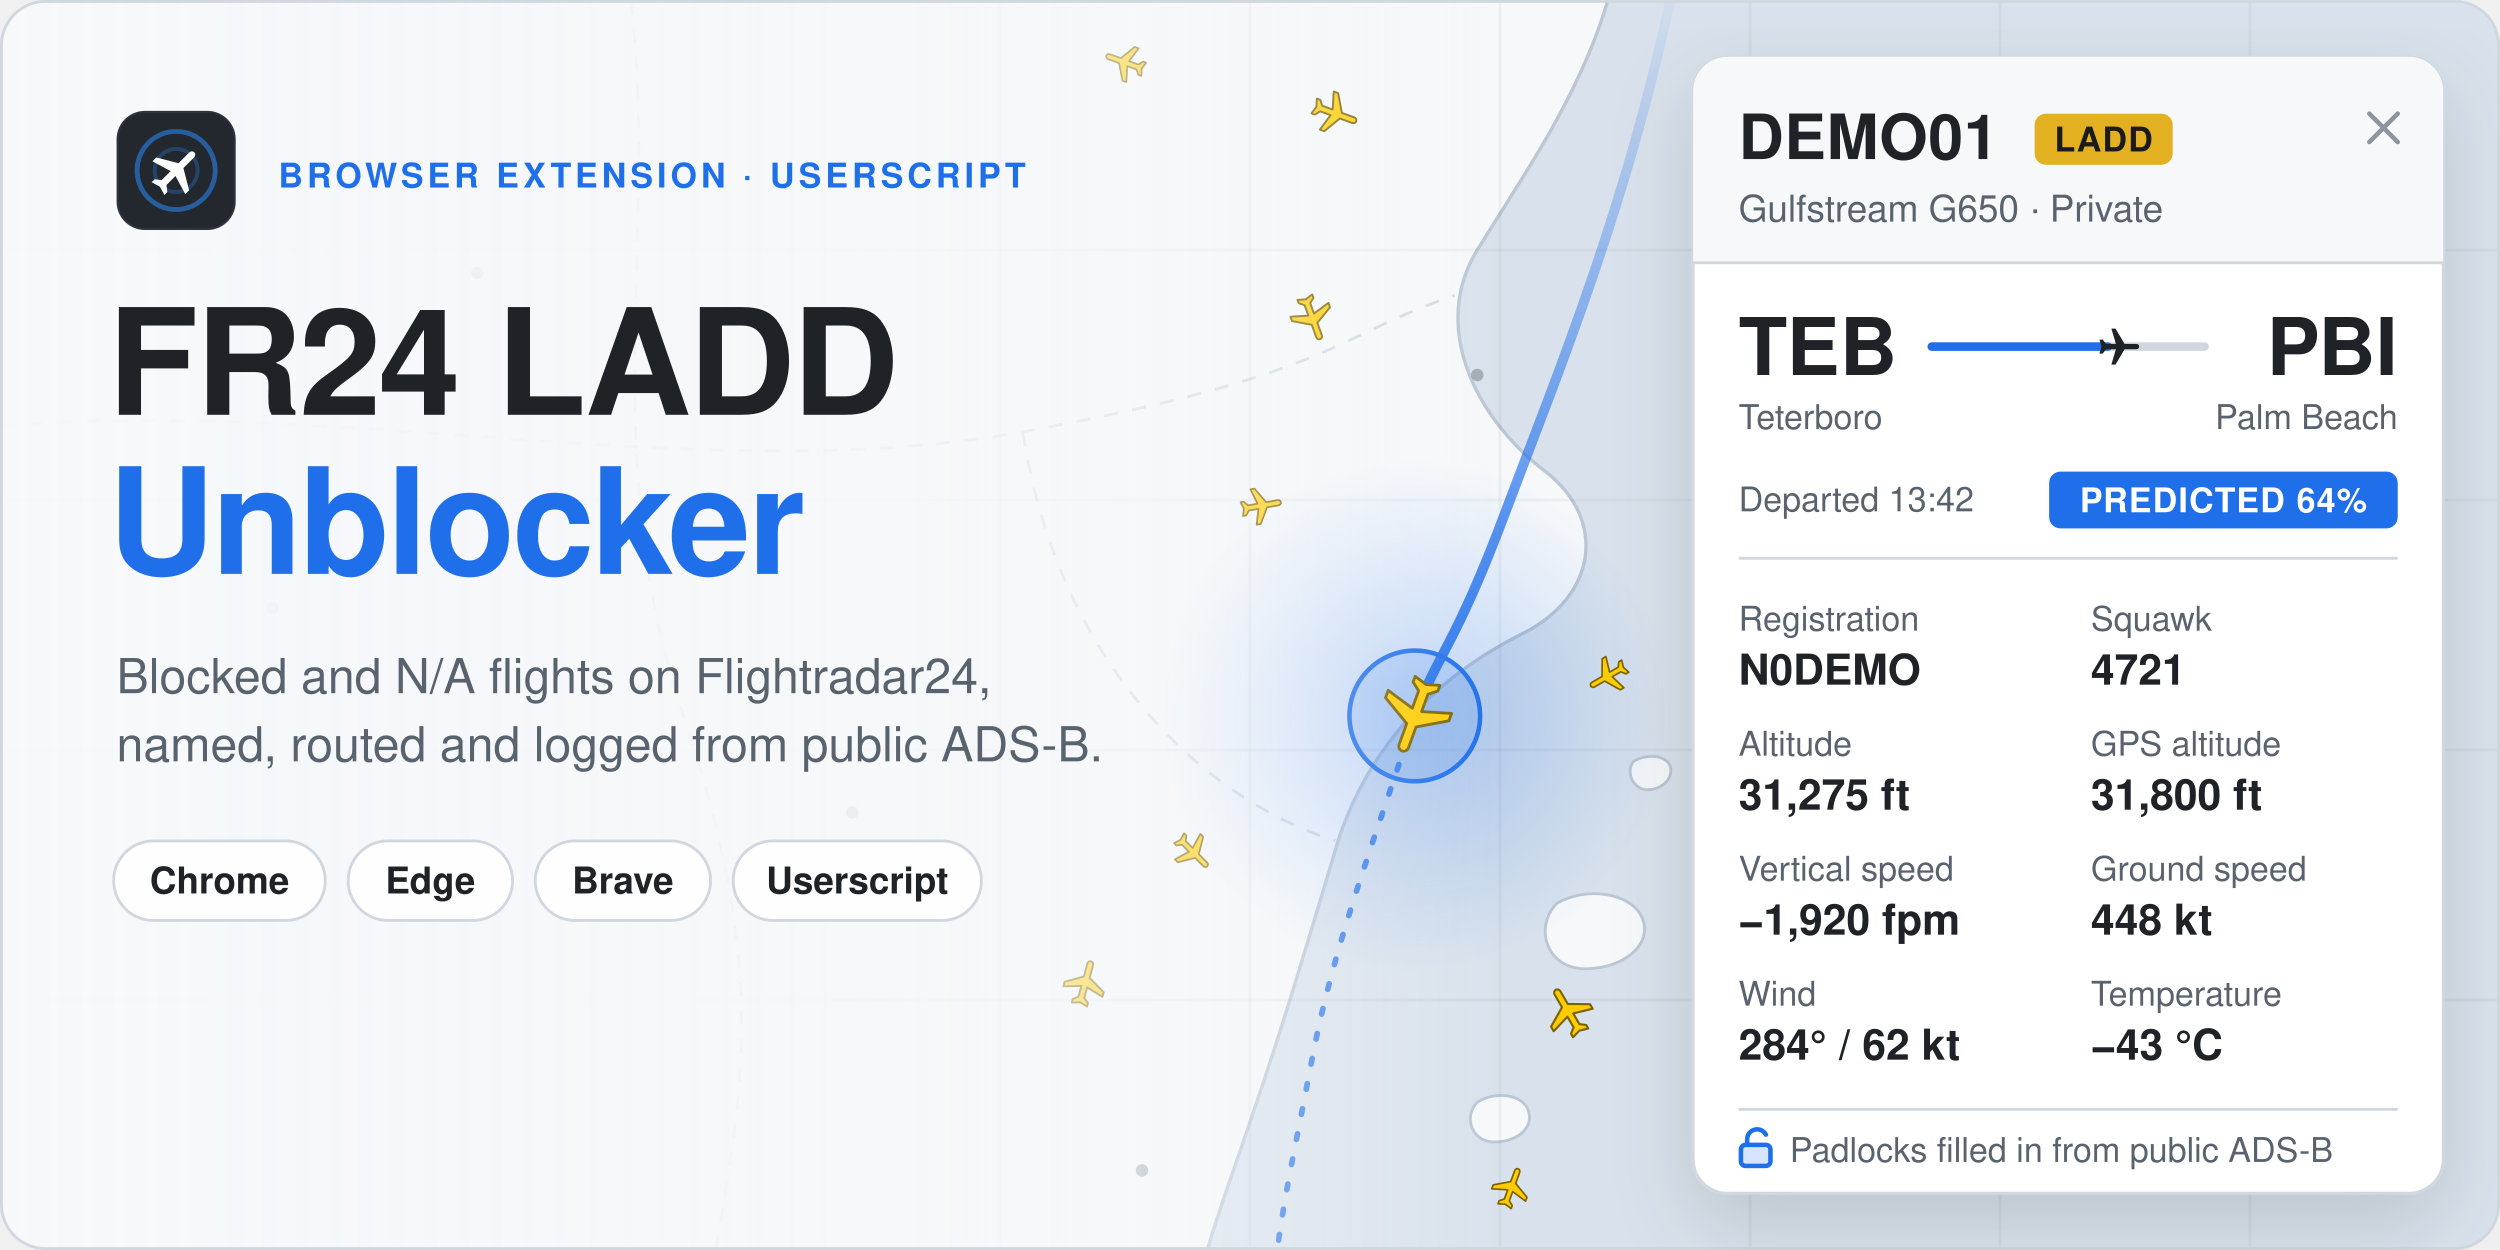
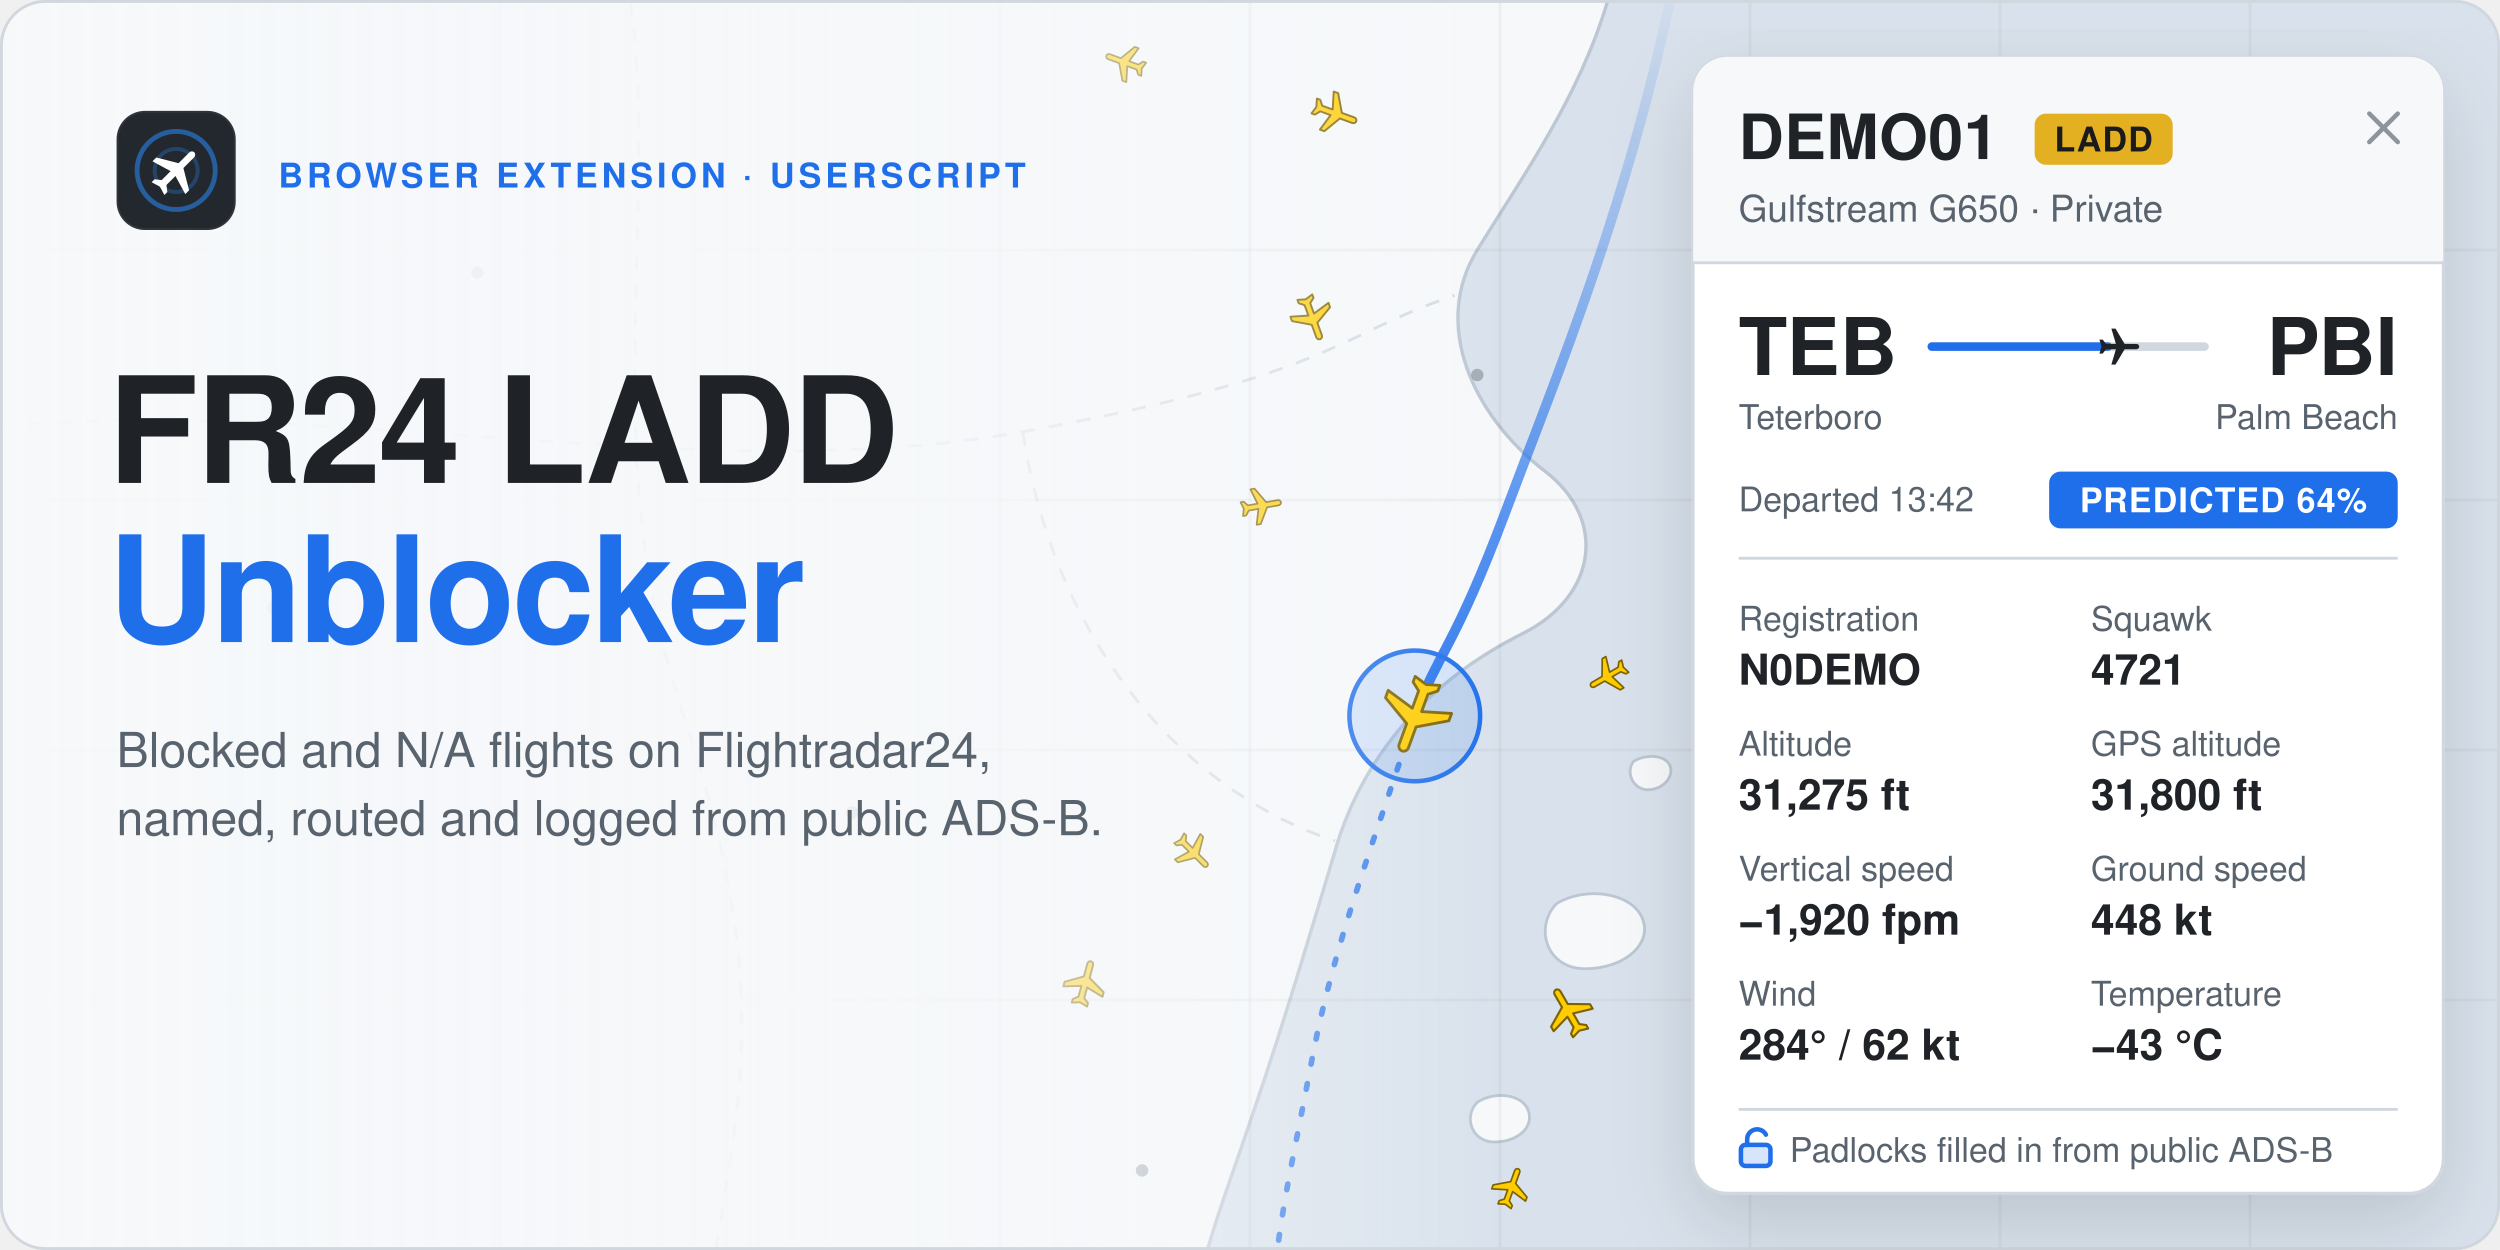
<svg xmlns="http://www.w3.org/2000/svg" width="880" height="440" viewBox="0 0 880 440" role="img" aria-label="FR24 LADD Unblocker: blocked and N/A flights on Flightradar24, named, routed and logged from public ADS-B" font-family="-apple-system, Segoe UI, Helvetica, Arial, sans-serif">
  <defs>
    <symbol id="pl" viewBox="0 0 24 24">
      <path d="M12 1.5C11.2 1.5 10.6 2.2 10.6 3V9.2L2.5 14V16.2L10.6 13.8V19L8.3 20.8V22.5L12 21.4L15.7 22.5V20.8L13.4 19V13.8L21.5 16.2V14L13.4 9.2V3C13.4 2.2 12.8 1.5 12 1.5Z" />
    </symbol>
    <clipPath id="clip">
      <rect x="0" y="0" width="880" height="440" rx="16" />
    </clipPath>
    <linearGradient id="scrim" x1="0" y1="0" x2="1" y2="0">
      <stop offset="0" stop-color="#f6f8fa" stop-opacity="0.97" />
      <stop offset="0.36" stop-color="#f6f8fa" stop-opacity="0.86" />
      <stop offset="0.6" stop-color="#f6f8fa" stop-opacity="0" />
    </linearGradient>
    <linearGradient id="trail" gradientUnits="userSpaceOnUse" x1="590" y1="-10" x2="498" y2="252">
      <stop offset="0" stop-color="#1f6feb" stop-opacity="0" />
      <stop offset="1" stop-color="#1f6feb" stop-opacity="1" />
    </linearGradient>
    <radialGradient id="glow" cx="498" cy="252" r="90" gradientUnits="userSpaceOnUse">
      <stop offset="0" stop-color="#1f6feb" stop-opacity="0.28" />
      <stop offset="1" stop-color="#1f6feb" stop-opacity="0" />
    </radialGradient>
    <filter id="sh" x="-20%" y="-20%" width="140%" height="140%">
      <feDropShadow dx="0" dy="10" stdDeviation="14" flood-color="#000" flood-opacity="0.14" />
    </filter>
  </defs>
  <g clip-path="url(#clip)">
    <rect x="0" width="880" height="440" fill="#d9e2ec" />
    <path d="M0 0H566C556 34 536 62 520 88C504 114 518 146 544 166C566 183 562 210 536 223C506 238 482 262 471 296C462 326 452 360 441 392C435 410 429 426 425 440H0Z" fill="#f6f8fa" stroke="#bcc7d3" stroke-width="1.2" />
    <path d="M548 318c10-6 26-4 30 5s-6 18-20 18-18-15-10-23z" fill="#f6f8fa" stroke="#bcc7d3" stroke-width="1" />
    <path d="M520 388c6-4 16-3 18 3s-4 11-12 11-11-9-6-14z" fill="#f6f8fa" stroke="#bcc7d3" stroke-width="1" />
    <path d="M575 268c5-3 12-2 13 2s-3 8-8 8-8-6-5-10z" fill="#f6f8fa" stroke="#bcc7d3" stroke-width="1" />
    <g fill="none" stroke="#d3dbe3" stroke-width="1" stroke-dasharray="5 5">
      <path d="M0 150C120 140 250 172 360 152S470 118 512 104" />
      <path d="M222 0C232 80 210 160 240 250S262 380 252 440" />
      <path d="M360 152C372 230 420 280 470 296" />
    </g>
    <g stroke="#1f2328" stroke-opacity="0.045" stroke-width="1">
      <path d="M88 0V440" />
      <path d="M176 0V440" />
      <path d="M264 0V440" />
      <path d="M352 0V440" />
      <path d="M440 0V440" />
      <path d="M528 0V440" />
      <path d="M616 0V440" />
      <path d="M704 0V440" />
      <path d="M792 0V440" />
      <path d="M0 88H880" />
      <path d="M0 176H880" />
      <path d="M0 264H880" />
      <path d="M0 352H880" />
    </g>
    <circle cx="96" cy="214" r="2.2" fill="#8c959f" fill-opacity="0.7" />
    <circle cx="300" cy="286" r="2.2" fill="#8c959f" fill-opacity="0.7" />
    <circle cx="168" cy="96" r="2.2" fill="#8c959f" fill-opacity="0.7" />
    <circle cx="402" cy="412" r="2.2" fill="#8c959f" fill-opacity="0.7" />
    <circle cx="520" cy="132" r="2.2" fill="#8c959f" fill-opacity="0.7" />
-     <circle cx="498" cy="252" r="90" fill="url(#glow)" />
    <path d="M590 -10C574 70 548 132 530 180S506 230 498 252" fill="none" stroke="url(#trail)" stroke-width="3.5" stroke-linecap="round" />
    <path d="M498 252C486 290 470 330 462 372S452 420 448 452" fill="none" stroke="#1f6feb" stroke-width="2" stroke-dasharray="2 7" stroke-linecap="round" stroke-opacity="0.85" />
    <use href="#pl" x="-9" y="-9" width="18" height="18" transform="translate(382 346) rotate(15)" fill="#ffcc00" stroke="#7a6200" stroke-width="0.9" stroke-linejoin="round" />
    <use href="#pl" x="-9" y="-9" width="18" height="18" transform="translate(462 112) rotate(160)" fill="#ffcc00" stroke="#7a6200" stroke-width="0.9" stroke-linejoin="round" />
    <use href="#pl" x="-8" y="-8" width="16" height="16" transform="translate(444 178) rotate(80)" fill="#ffcc00" stroke="#7a6200" stroke-width="0.9" stroke-linejoin="round" />
    <use href="#pl" x="-10" y="-10" width="20" height="20" transform="translate(552 356) rotate(330)" fill="#ffcc00" stroke="#7a6200" stroke-width="0.9" stroke-linejoin="round" />
    <use href="#pl" x="-9" y="-9" width="18" height="18" transform="translate(470 40) rotate(110)" fill="#ffcc00" stroke="#7a6200" stroke-width="0.9" stroke-linejoin="round" />
    <use href="#pl" x="-8" y="-8" width="16" height="16" transform="translate(566 238) rotate(240)" fill="#ffcc00" stroke="#7a6200" stroke-width="0.9" stroke-linejoin="round" />
    <use href="#pl" x="-8" y="-8" width="16" height="16" transform="translate(396 22) rotate(290)" fill="#ffcc00" stroke="#7a6200" stroke-width="0.9" stroke-linejoin="round" />
    <use href="#pl" x="-8" y="-8" width="16" height="16" transform="translate(532 418) rotate(20)" fill="#ffcc00" stroke="#7a6200" stroke-width="0.9" stroke-linejoin="round" />
    <use href="#pl" x="-8" y="-8" width="16" height="16" transform="translate(420 300) rotate(135)" fill="#ffcc00" stroke="#7a6200" stroke-width="0.9" stroke-linejoin="round" />
    <circle cx="498" cy="252" r="23" fill="#1f6feb" fill-opacity="0.16" stroke="#1f6feb" stroke-width="1.6" />
    <use href="#pl" x="-15" y="-15" width="30" height="30" transform="translate(498 252) rotate(200)" fill="#ffcc00" stroke="#7a6200" stroke-width="0.8" stroke-linejoin="round" />
    <rect width="880" height="440" fill="url(#scrim)" />
  </g>
  <rect x="0.5" y="0.5" width="879" height="439" rx="15.5" fill="none" stroke="#d0d7de" />
  <g transform="translate(40 38) scale(0.17188)">
    <rect x="8" y="8" width="240" height="240" rx="56" fill="#23272e" stroke="#2f343c" stroke-width="4" />
    <circle cx="128" cy="128" r="80" fill="none" stroke="#2b8af7" stroke-opacity="0.55" stroke-width="10" />
    <circle cx="128" cy="128" r="44" fill="none" stroke="#2b8af7" stroke-opacity="0.3" stroke-width="8" />
    <use href="#pl" x="-60" y="-60" width="120" height="120" transform="translate(128 128) rotate(45)" fill="#ffffff" />
  </g>
  <text x="98" y="66" font-size="12" fill="#1f6feb" font-weight="700" letter-spacing="1.4">BROWSER EXTENSION  ·  USERSCRIPT</text>
-   <text x="38" y="146" font-size="52" fill="#1f2328" font-weight="800" letter-spacing="-1">FR24 LADD</text>
-   <text x="38" y="202" font-size="52" fill="#1f6feb" font-weight="800" letter-spacing="-1">Unblocker</text>
-   <text x="41" y="244" font-size="17" fill="#59636e">Blocked and N/A flights on Flightradar24,</text>
-   <text x="41" y="268" font-size="17" fill="#59636e">named, routed and logged from public ADS-B.</text>
-   <rect x="40" y="296" width="74.5" height="28" rx="14" fill="#ffffff" fill-opacity="0.9" stroke="#d0d7de" />
-   <text x="77.27" y="314.5" font-size="13" fill="#1f2328" font-weight="600" text-anchor="middle">Chrome</text>
-   <rect x="122.539" y="296" width="57.9" height="28" rx="14" fill="#ffffff" fill-opacity="0.9" stroke="#d0d7de" />
-   <text x="151.476" y="314.5" font-size="13" fill="#1f2328" font-weight="600" text-anchor="middle">Edge</text>
-   <rect x="188.412" y="296" width="61.7" height="28" rx="14" fill="#ffffff" fill-opacity="0.9" stroke="#d0d7de" />
-   <text x="219.239" y="314.5" font-size="13" fill="#1f2328" font-weight="600" text-anchor="middle">Brave</text>
-   <rect x="258.066" y="296" width="87.4" height="28" rx="14" fill="#ffffff" fill-opacity="0.9" stroke="#d0d7de" />
-   <text x="301.778" y="314.5" font-size="13" fill="#1f2328" font-weight="600" text-anchor="middle">Userscript</text>
+   <text x="38" y="170" font-size="52" fill="#1f2328" font-weight="800" letter-spacing="-1">FR24 LADD</text>
+   <text x="38" y="226" font-size="52" fill="#1f6feb" font-weight="800" letter-spacing="-1">Unblocker</text>
+   <text x="41" y="270" font-size="17" fill="#59636e">Blocked and N/A flights on Flightradar24,</text>
+   <text x="41" y="294" font-size="17" fill="#59636e">named, routed and logged from public ADS-B.</text>
  <g transform="translate(596 20)">
    <rect width="264" height="400" rx="12" fill="#ffffff" stroke="#d0d7de" filter="url(#sh)" />
    <path d="M0 12A12 12 0 0 1 12 0H252A12 12 0 0 1 264 12V72H0Z" fill="#f6f8fa" />
    <path d="M0 72.5H264" stroke="#d0d7de" />
    <text x="16" y="36" font-size="22" fill="#1f2328" font-weight="800" letter-spacing="0.2">DEMO01</text>
    <rect x="120.187" y="20" width="48.6" height="18" rx="4" fill="#e3b021" />
    <text x="144.482" y="33.32" font-size="12" fill="#1b1b1b" font-weight="700" text-anchor="middle" letter-spacing="0.4">LADD</text>
    <text x="16" y="58" font-size="13" fill="#59636e">Gulfstream G650  ·  Private</text>
    <path d="M238 20l10 10M248 20l-10 10" stroke="#8c959f" stroke-width="1.6" stroke-linecap="round" />
    <text x="16" y="112" font-size="28" fill="#1f2328" font-weight="800">TEB</text>
    <text x="16" y="131" font-size="12" fill="#59636e">Teterboro</text>
    <text x="248" y="112" font-size="28" fill="#1f2328" font-weight="800" text-anchor="end">PBI</text>
    <text x="248" y="131" font-size="12" fill="#59636e" text-anchor="end">Palm Beach</text>
    <path d="M84 102H180" stroke="#d0d7de" stroke-width="3" stroke-linecap="round" />
    <path d="M84 102H146" stroke="#1f6feb" stroke-width="3" stroke-linecap="round" />
    <use href="#pl" x="-8" y="-8" width="16" height="16" transform="translate(150 102) rotate(90)" fill="#1f2328" />
    <text x="16" y="160" font-size="12" fill="#59636e">Departed 13:42</text>
    <g transform="translate(125.3 146)">
      <rect x="0" y="0" width="122.7" height="20" rx="4" fill="#1f6feb" />
      <text x="61.359" y="14.32" font-size="12" fill="#ffffff" font-weight="700" text-anchor="middle" letter-spacing="0.4">PREDICTED 64%</text>
    </g>
    <path d="M16 176.5H248" stroke="#d0d7de" />
    <text x="16" y="202" font-size="12" fill="#59636e">Registration</text>
    <text x="16" y="221" font-size="15" fill="#1f2328" font-weight="700">N0DEMO</text>
    <text x="140" y="202" font-size="12" fill="#59636e">Squawk</text>
    <text x="140" y="221" font-size="15" fill="#1f2328" font-weight="700">4721</text>
    <text x="16" y="246" font-size="12" fill="#59636e">Altitude</text>
    <text x="16" y="265" font-size="15" fill="#1f2328" font-weight="700">31,275 ft</text>
    <text x="140" y="246" font-size="12" fill="#59636e">GPS altitude</text>
    <text x="140" y="265" font-size="15" fill="#1f2328" font-weight="700">31,800 ft</text>
    <text x="16" y="290" font-size="12" fill="#59636e">Vertical speed</text>
    <text x="16" y="309" font-size="15" fill="#1f2328" font-weight="700">−1,920 fpm</text>
    <text x="140" y="290" font-size="12" fill="#59636e">Ground speed</text>
    <text x="140" y="309" font-size="15" fill="#1f2328" font-weight="700">448 kt</text>
    <text x="16" y="334" font-size="12" fill="#59636e">Wind</text>
    <text x="16" y="353" font-size="15" fill="#1f2328" font-weight="700">284° / 62 kt</text>
    <text x="140" y="334" font-size="12" fill="#59636e">Temperature</text>
    <text x="140" y="353" font-size="15" fill="#1f2328" font-weight="700">−43 °C</text>
    <path d="M16 370.5H248" stroke="#d0d7de" />
    <g transform="translate(16 377) scale(1.0)" fill="none" stroke="#1f6feb" stroke-width="1.6" stroke-linecap="round">
      <path d="M3 6V4a3.5 3.5 0 0 1 6.6-1.6" />
      <rect x="0.8" y="6" width="10.4" height="7.4" rx="1.6" fill="#1f6feb" fill-opacity="0.18" />
    </g>
    <text x="34" y="389" font-size="12" fill="#59636e">Padlocks filled in from public ADS-B</text>
  </g>
</svg>
